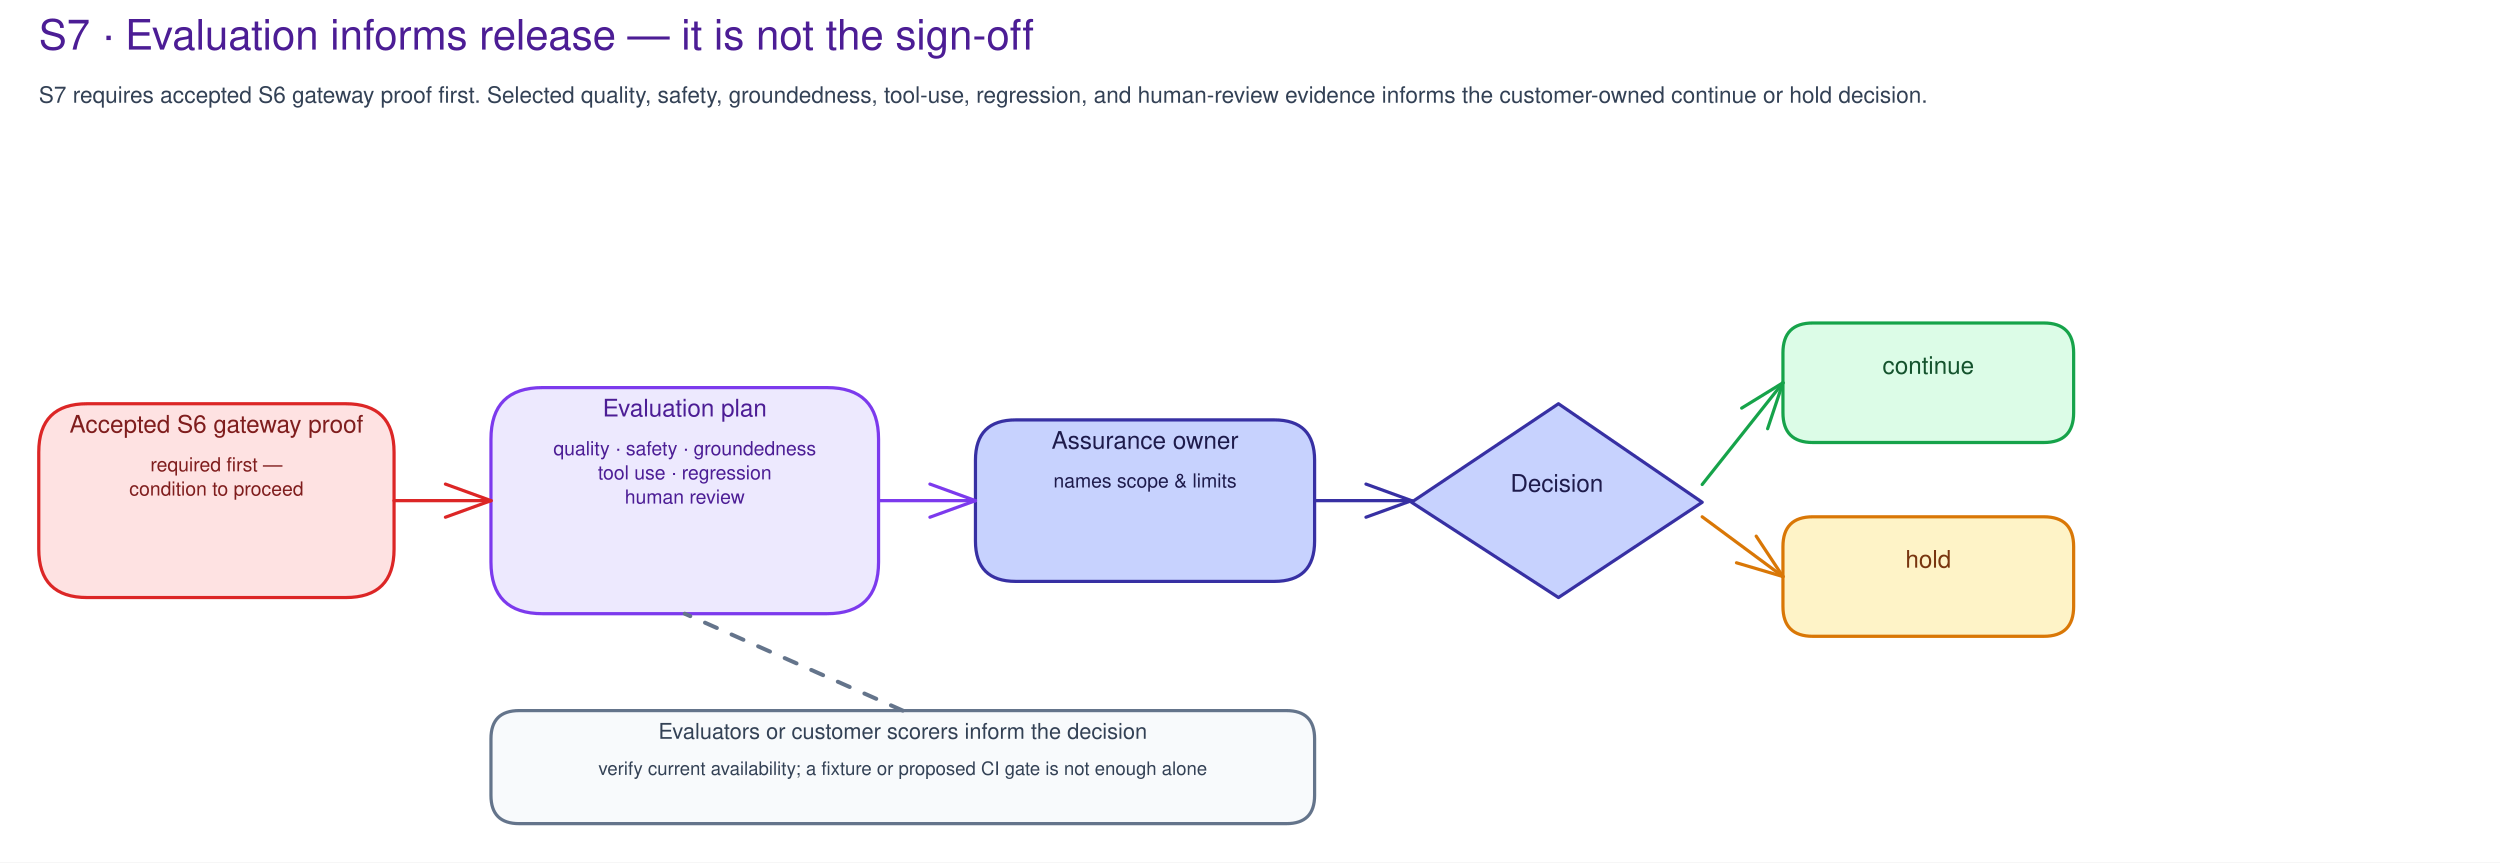
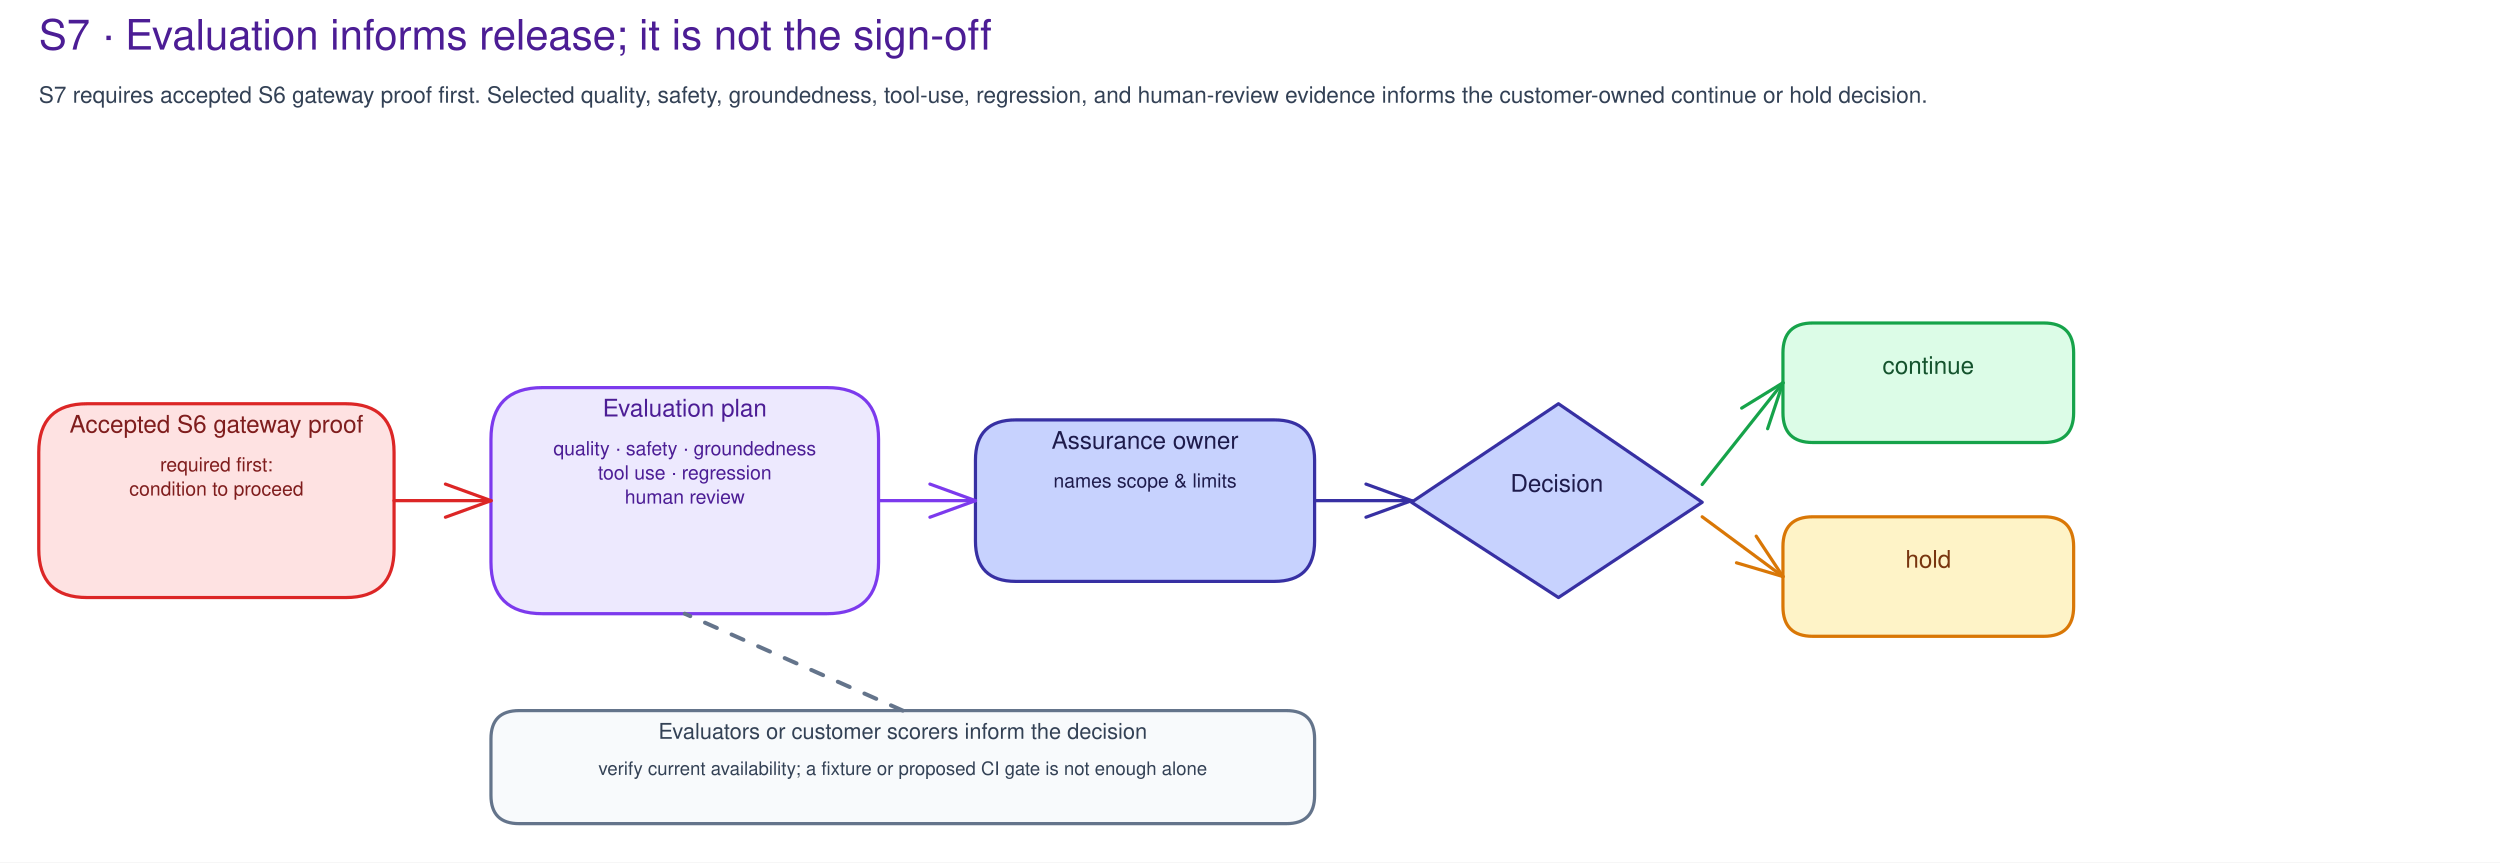
<svg xmlns="http://www.w3.org/2000/svg" version="1.1" viewBox="0 0 1548 534" width="1548" height="534">
  <defs>
    <style class="style-fonts">
      @font-face {
        font-family: "Virgil";
        src: url("https://unpkg.com/@excalidraw/excalidraw@undefined/dist/excalidraw-assets/Virgil.woff2");
      }
      @font-face {
        font-family: "Cascadia";
        src: url("https://unpkg.com/@excalidraw/excalidraw@undefined/dist/excalidraw-assets/Cascadia.woff2");
      }
      @font-face {
        font-family: "Assistant";
        src: url("https://unpkg.com/@excalidraw/excalidraw@undefined/dist/excalidraw-assets/Assistant-Regular.woff2");
      }
    </style>
  </defs>
  <rect x="0" y="0" width="1548" height="534" fill="#ffffff" />
  <g transform="translate(24 24) rotate(0 750 16.25)">
-     <text x="0" y="0" font-family="Helvetica, Segoe UI Emoji" font-size="26px" fill="#4c1d95" text-anchor="start" style="white-space: pre;" direction="ltr" dominant-baseline="text-before-edge">S7 · Evaluation informs release — it is not the sign-off</text>
+     <text x="0" y="0" font-family="Helvetica, Segoe UI Emoji" font-size="26px" fill="#4c1d95" text-anchor="start" style="white-space: pre;" direction="ltr" dominant-baseline="text-before-edge">S7 · Evaluation informs release; it is not the sign-off</text>
  </g>
  <g transform="translate(24 60) rotate(0 750 8.75)">
    <text x="0" y="0" font-family="Helvetica, Segoe UI Emoji" font-size="14px" fill="#334155" text-anchor="start" style="white-space: pre;" direction="ltr" dominant-baseline="text-before-edge">S7 requires accepted S6 gateway proof first. Selected quality, safety, groundedness, tool-use, regression, and human-review evidence informs the customer-owned continue or hold decision.</text>
  </g>
  <g stroke-linecap="round" transform="translate(24 250) rotate(0 110 60)">
    <path d="M30 0 C92.49 0, 154.97 0, 190 0 C210 0, 220 10, 220 30 C220 53.13, 220 76.27, 220 90 C220 110, 210 120, 190 120 C157.67 120, 125.34 120, 30 120 C10 120, 0 110, 0 90 C0 74.27, 0 58.55, 0 30 C0 10, 10 0, 30 0" stroke="none" stroke-width="0" fill="#fee2e2" />
    <path d="M30 0 C67.07 0, 104.15 0, 190 0 M30 0 C80.62 0, 131.24 0, 190 0 M190 0 C210 0, 220 10, 220 30 M190 0 C210 0, 220 10, 220 30 M220 30 C220 46.73, 220 63.45, 220 90 M220 30 C220 46.68, 220 63.35, 220 90 M220 90 C220 110, 210 120, 190 120 M220 90 C220 110, 210 120, 190 120 M190 120 C130.91 120, 71.82 120, 30 120 M190 120 C156.01 120, 122.02 120, 30 120 M30 120 C10 120, 0 110, 0 90 M30 120 C10 120, 0 110, 0 90 M0 90 C0 75.62, 0 61.23, 0 30 M0 90 C0 70.82, 0 51.65, 0 30 M0 30 C0 10, 10 0, 30 0 M0 30 C0 10, 10 0, 30 0" stroke="#dc2626" stroke-width="2" fill="none" />
  </g>
  <g transform="translate(30 264) rotate(0 104 9.375)">
    <text x="104" y="0" font-family="Helvetica, Segoe UI Emoji" font-size="15px" fill="#7f1d1d" text-anchor="middle" style="white-space: pre;" direction="ltr" dominant-baseline="text-before-edge">Accepted S6 gateway proof</text>
  </g>
  <g transform="translate(30 288.75) rotate(0 104 15)">
-     <text x="104" y="0" font-family="Helvetica, Segoe UI Emoji" font-size="12px" fill="#7f1d1d" text-anchor="middle" style="white-space: pre;" direction="ltr" dominant-baseline="text-before-edge">required first —</text>
+     <text x="104" y="0" font-family="Helvetica, Segoe UI Emoji" font-size="12px" fill="#7f1d1d" text-anchor="middle" style="white-space: pre;" direction="ltr" dominant-baseline="text-before-edge">required first:</text>
    <text x="104" y="15" font-family="Helvetica, Segoe UI Emoji" font-size="12px" fill="#7f1d1d" text-anchor="middle" style="white-space: pre;" direction="ltr" dominant-baseline="text-before-edge">condition to proceed</text>
  </g>
  <g stroke-linecap="round" transform="translate(304 240) rotate(0 120 70)">
    <path d="M32 0 C72.46 0, 112.92 0, 208 0 C229.33 0, 240 10.67, 240 32 C240 51.04, 240 70.08, 240 108 C240 129.33, 229.33 140, 208 140 C157 140, 106 140, 32 140 C10.67 140, 0 129.33, 0 108 C0 86.85, 0 65.71, 0 32 C0 10.67, 10.67 0, 32 0" stroke="none" stroke-width="0" fill="#ede9fe" />
    <path d="M32 0 C72.82 0, 113.63 0, 208 0 M32 0 C91.86 0, 151.72 0, 208 0 M208 0 C229.33 0, 240 10.67, 240 32 M208 0 C229.33 0, 240 10.67, 240 32 M240 32 C240 48.25, 240 64.51, 240 108 M240 32 C240 50.08, 240 68.15, 240 108 M240 108 C240 129.33, 229.33 140, 208 140 M240 108 C240 129.33, 229.33 140, 208 140 M208 140 C167.95 140, 127.9 140, 32 140 M208 140 C159.27 140, 110.54 140, 32 140 M32 140 C10.67 140, 0 129.33, 0 108 M32 140 C10.67 140, 0 129.33, 0 108 M0 108 C0 86.28, 0 64.57, 0 32 M0 108 C0 82.99, 0 57.98, 0 32 M0 32 C0 10.67, 10.67 0, 32 0 M0 32 C0 10.67, 10.67 0, 32 0" stroke="#7c3aed" stroke-width="2" fill="none" />
  </g>
  <g transform="translate(310 254) rotate(0 114 9.375)">
    <text x="114" y="0" font-family="Helvetica, Segoe UI Emoji" font-size="15px" fill="#4c1d95" text-anchor="middle" style="white-space: pre;" direction="ltr" dominant-baseline="text-before-edge">Evaluation plan</text>
  </g>
  <g transform="translate(310 278.75) rotate(0 114 22.5)">
    <text x="114" y="0" font-family="Helvetica, Segoe UI Emoji" font-size="12px" fill="#4c1d95" text-anchor="middle" style="white-space: pre;" direction="ltr" dominant-baseline="text-before-edge">quality · safety · groundedness</text>
    <text x="114" y="15" font-family="Helvetica, Segoe UI Emoji" font-size="12px" fill="#4c1d95" text-anchor="middle" style="white-space: pre;" direction="ltr" dominant-baseline="text-before-edge">tool use · regression</text>
    <text x="114" y="30" font-family="Helvetica, Segoe UI Emoji" font-size="12px" fill="#4c1d95" text-anchor="middle" style="white-space: pre;" direction="ltr" dominant-baseline="text-before-edge">human review</text>
  </g>
  <g stroke-linecap="round" transform="translate(604 260) rotate(0 105 50)">
    <path d="M25 0 C68.08 0, 111.16 0, 185 0 C201.67 0, 210 8.33, 210 25 C210 40.77, 210 56.55, 210 75 C210 91.67, 201.67 100, 185 100 C124.6 100, 64.2 100, 25 100 C8.33 100, 0 91.67, 0 75 C0 60.28, 0 45.57, 0 25 C0 8.33, 8.33 0, 25 0" stroke="none" stroke-width="0" fill="#c7d2fe" />
    <path d="M25 0 C62.14 0, 99.27 0, 185 0 M25 0 C83.22 0, 141.43 0, 185 0 M185 0 C201.67 0, 210 8.33, 210 25 M185 0 C201.67 0, 210 8.33, 210 25 M210 25 C210 42.45, 210 59.9, 210 75 M210 25 C210 44.89, 210 64.78, 210 75 M210 75 C210 91.67, 201.67 100, 185 100 M210 75 C210 91.67, 201.67 100, 185 100 M185 100 C139.27 100, 93.54 100, 25 100 M185 100 C130.39 100, 75.77 100, 25 100 M25 100 C8.33 100, 0 91.67, 0 75 M25 100 C8.33 100, 0 91.67, 0 75 M0 75 C0 58.41, 0 41.83, 0 25 M0 75 C0 58.07, 0 41.14, 0 25 M0 25 C0 8.33, 8.33 0, 25 0 M0 25 C0 8.33, 8.33 0, 25 0" stroke="#3730a3" stroke-width="2" fill="none" />
  </g>
  <g transform="translate(610 274) rotate(0 99 9.375)">
    <text x="99" y="0" font-family="Helvetica, Segoe UI Emoji" font-size="15px" fill="#1e1b4b" text-anchor="middle" style="white-space: pre;" direction="ltr" dominant-baseline="text-before-edge">Assurance owner</text>
  </g>
  <g transform="translate(610 298.75) rotate(0 99 7.5)">
    <text x="99" y="0" font-family="Helvetica, Segoe UI Emoji" font-size="12px" fill="#1e1b4b" text-anchor="middle" style="white-space: pre;" direction="ltr" dominant-baseline="text-before-edge">names scope &amp; limits</text>
  </g>
  <g stroke-linecap="round">
    <g transform="translate(244 310) rotate(0 30 0)">
      <path d="M0 0 C13.94 0, 27.87 0, 60 0 M0 0 C23.26 0, 46.51 0, 60 0" stroke="#dc2626" stroke-width="2" fill="none" />
    </g>
    <g transform="translate(244 310) rotate(0 30 0)">
      <path d="M31.81 10.26 C38.36 7.88, 44.91 5.49, 60 0 M31.81 10.26 C42.74 6.28, 53.66 2.31, 60 0" stroke="#dc2626" stroke-width="2" fill="none" />
    </g>
    <g transform="translate(244 310) rotate(0 30 0)">
      <path d="M31.81 -10.26 C38.36 -7.88, 44.91 -5.49, 60 0 M31.81 -10.26 C42.74 -6.28, 53.66 -2.31, 60 0" stroke="#dc2626" stroke-width="2" fill="none" />
    </g>
  </g>
  <mask />
  <g stroke-linecap="round">
    <g transform="translate(544 310) rotate(0 30 0)">
      <path d="M0 0 C13.94 0, 27.88 0, 60 0 M0 0 C23.73 0, 47.46 0, 60 0" stroke="#7c3aed" stroke-width="2" fill="none" />
    </g>
    <g transform="translate(544 310) rotate(0 30 0)">
      <path d="M31.81 10.26 C38.36 7.88, 44.91 5.49, 60 0 M31.81 10.26 C42.96 6.2, 54.11 2.14, 60 0" stroke="#7c3aed" stroke-width="2" fill="none" />
    </g>
    <g transform="translate(544 310) rotate(0 30 0)">
      <path d="M31.81 -10.26 C38.36 -7.88, 44.91 -5.49, 60 0 M31.81 -10.26 C42.96 -6.2, 54.11 -2.14, 60 0" stroke="#7c3aed" stroke-width="2" fill="none" />
    </g>
  </g>
  <mask />
  <g stroke-linecap="round" transform="translate(874 250) rotate(0 90 60)">
    <path d="M91 0 L180 61 L91 120 L0 61" stroke="none" stroke-width="0" fill="#c7d2fe" fill-rule="evenodd" />
    <path d="M91 0 C111.68 14.18, 132.37 28.35, 180 61 M91 0 C109.1 12.41, 127.21 24.82, 180 61 M180 61 C155.35 77.34, 130.69 93.69, 91 120 M180 61 C161.76 73.09, 143.52 85.19, 91 120 M91 120 C59.46 99.55, 27.93 79.11, 0 61 M91 120 C62.36 101.43, 33.73 82.87, 0 61 M0 61 C19.79 47.73, 39.59 34.46, 91 0 M0 61 C28.93 41.61, 57.86 22.22, 91 0" stroke="#3730a3" stroke-width="2" fill="none" />
  </g>
  <g transform="translate(874 300.625) rotate(0 90 9.375)">
    <text x="90" y="0" font-family="Helvetica, Segoe UI Emoji" font-size="15px" fill="#1e1b4b" text-anchor="middle" style="white-space: pre;" direction="ltr" dominant-baseline="text-before-edge">Decision</text>
  </g>
  <g stroke-linecap="round">
    <g transform="translate(814 310) rotate(0 30 0)">
      <path d="M0 0 C13.95 0, 27.9 0, 60 0 M0 0 C13.15 0, 26.31 0, 60 0" stroke="#3730a3" stroke-width="2" fill="none" />
    </g>
    <g transform="translate(814 310) rotate(0 30 0)">
      <path d="M31.81 10.26 C38.36 7.87, 44.92 5.49, 60 0 M31.81 10.26 C37.99 8.01, 44.17 5.76, 60 0" stroke="#3730a3" stroke-width="2" fill="none" />
    </g>
    <g transform="translate(814 310) rotate(0 30 0)">
      <path d="M31.81 -10.26 C38.36 -7.87, 44.92 -5.49, 60 0 M31.81 -10.26 C37.99 -8.01, 44.17 -5.76, 60 0" stroke="#3730a3" stroke-width="2" fill="none" />
    </g>
  </g>
  <mask />
  <g stroke-linecap="round" transform="translate(1104 200) rotate(0 90 37)">
    <path d="M18.5 0 C62.47 0, 106.45 0, 161.5 0 C173.83 0, 180 6.17, 180 18.5 C180 31.65, 180 44.79, 180 55.5 C180 67.83, 173.83 74, 161.5 74 C112.2 74, 62.9 74, 18.5 74 C6.17 74, 0 67.83, 0 55.5 C0 43.02, 0 30.54, 0 18.5 C0 6.17, 6.17 0, 18.5 0" stroke="none" stroke-width="0" fill="#dcfce7" />
    <path d="M18.5 0 C51.76 0, 85.02 0, 161.5 0 M18.5 0 C50.98 0, 83.47 0, 161.5 0 M161.5 0 C173.83 0, 180 6.17, 180 18.5 M161.5 0 C173.83 0, 180 6.17, 180 18.5 M180 18.5 C180 29.94, 180 41.38, 180 55.5 M180 18.5 C180 26.8, 180 35.09, 180 55.5 M180 55.5 C180 67.83, 173.83 74, 161.5 74 M180 55.5 C180 67.83, 173.83 74, 161.5 74 M161.5 74 C127.02 74, 92.54 74, 18.5 74 M161.5 74 C116.71 74, 71.92 74, 18.5 74 M18.5 74 C6.17 74, 0 67.83, 0 55.5 M18.5 74 C6.17 74, 0 67.83, 0 55.5 M0 55.5 C0 46.09, 0 36.68, 0 18.5 M0 55.5 C0 44.5, 0 33.5, 0 18.5 M0 18.5 C0 6.17, 6.17 0, 18.5 0 M0 18.5 C0 6.17, 6.17 0, 18.5 0" stroke="#16a34a" stroke-width="2" fill="none" />
  </g>
  <g transform="translate(1104 227.625) rotate(0 90 9.375)">
    <text x="90" y="0" font-family="Helvetica, Segoe UI Emoji" font-size="15px" fill="#14532d" text-anchor="middle" style="white-space: pre;" direction="ltr" dominant-baseline="text-before-edge">continue</text>
  </g>
  <g stroke-linecap="round" transform="translate(1104 320) rotate(0 90 37)">
    <path d="M18.5 0 C56.69 0, 94.88 0, 161.5 0 C173.83 0, 180 6.17, 180 18.5 C180 28.32, 180 38.13, 180 55.5 C180 67.83, 173.83 74, 161.5 74 C113.37 74, 65.24 74, 18.5 74 C6.17 74, 0 67.83, 0 55.5 C0 42.62, 0 29.75, 0 18.5 C0 6.17, 6.17 0, 18.5 0" stroke="none" stroke-width="0" fill="#fef3c7" />
    <path d="M18.5 0 C51.78 0, 85.06 0, 161.5 0 M18.5 0 C53.25 0, 87.99 0, 161.5 0 M161.5 0 C173.83 0, 180 6.17, 180 18.5 M161.5 0 C173.83 0, 180 6.17, 180 18.5 M180 18.5 C180 33.27, 180 48.05, 180 55.5 M180 18.5 C180 30.74, 180 42.98, 180 55.5 M180 55.5 C180 67.83, 173.83 74, 161.5 74 M180 55.5 C180 67.83, 173.83 74, 161.5 74 M161.5 74 C121.47 74, 81.43 74, 18.5 74 M161.5 74 C110.57 74, 59.63 74, 18.5 74 M18.5 74 C6.17 74, 0 67.83, 0 55.5 M18.5 74 C6.17 74, 0 67.83, 0 55.5 M0 55.5 C0 44.95, 0 34.41, 0 18.5 M0 55.5 C0 46.73, 0 37.97, 0 18.5 M0 18.5 C0 6.17, 6.17 0, 18.5 0 M0 18.5 C0 6.17, 6.17 0, 18.5 0" stroke="#d97706" stroke-width="2" fill="none" />
  </g>
  <g transform="translate(1104 347.625) rotate(0 90 9.375)">
    <text x="90" y="0" font-family="Helvetica, Segoe UI Emoji" font-size="15px" fill="#78350f" text-anchor="middle" style="white-space: pre;" direction="ltr" dominant-baseline="text-before-edge">hold</text>
  </g>
  <g stroke-linecap="round">
    <g transform="translate(1054 300) rotate(0 25 -31.5)">
      <path d="M0 0 C11.64 -14.67, 23.28 -29.34, 50 -63 M0 0 C12.94 -16.31, 25.88 -32.61, 50 -63" stroke="#16a34a" stroke-width="2" fill="none" />
    </g>
    <g transform="translate(1054 300) rotate(0 25 -31.5)">
      <path d="M40.51 -34.54 C42.72 -41.17, 44.93 -47.79, 50 -63 M40.51 -34.54 C42.97 -41.91, 45.42 -49.27, 50 -63" stroke="#16a34a" stroke-width="2" fill="none" />
    </g>
    <g transform="translate(1054 300) rotate(0 25 -31.5)">
      <path d="M24.44 -47.3 C30.39 -50.95, 36.34 -54.61, 50 -63 M24.44 -47.3 C31.05 -51.36, 37.67 -55.43, 50 -63" stroke="#16a34a" stroke-width="2" fill="none" />
    </g>
  </g>
  <mask />
  <g stroke-linecap="round">
    <g transform="translate(1054 320) rotate(0 25 18.5)">
      <path d="M0 0 C11.65 8.62, 23.29 17.24, 50 37 M0 0 C13.34 9.87, 26.67 19.74, 50 37" stroke="#d97706" stroke-width="2" fill="none" />
    </g>
    <g transform="translate(1054 320) rotate(0 25 18.5)">
      <path d="M21.24 28.48 C27.94 30.46, 34.63 32.45, 50 37 M21.24 28.48 C28.91 30.75, 36.58 33.02, 50 37" stroke="#d97706" stroke-width="2" fill="none" />
    </g>
    <g transform="translate(1054 320) rotate(0 25 18.5)">
      <path d="M33.44 11.98 C37.3 17.81, 41.16 23.64, 50 37 M33.44 11.98 C37.86 18.66, 42.28 25.33, 50 37" stroke="#d97706" stroke-width="2" fill="none" />
    </g>
  </g>
  <mask />
  <g stroke-linecap="round" transform="translate(304 440) rotate(0 255 35)">
    <path d="M17.5 0 C200.94 0, 384.39 0, 492.5 0 C504.17 0, 510 5.83, 510 17.5 C510 27.48, 510 37.47, 510 52.5 C510 64.17, 504.17 70, 492.5 70 C340.4 70, 188.3 70, 17.5 70 C5.83 70, 0 64.17, 0 52.5 C0 39.57, 0 26.64, 0 17.5 C0 5.83, 5.83 0, 17.5 0" stroke="none" stroke-width="0" fill="#f8fafc" />
    <path d="M17.5 0 C128.16 0, 238.83 0, 492.5 0 M17.5 0 C147.95 0, 278.41 0, 492.5 0 M492.5 0 C504.17 0, 510 5.83, 510 17.5 M492.5 0 C504.17 0, 510 5.83, 510 17.5 M510 17.5 C510 30.78, 510 44.06, 510 52.5 M510 17.5 C510 29.54, 510 41.59, 510 52.5 M510 52.5 C510 64.17, 504.17 70, 492.5 70 M510 52.5 C510 64.17, 504.17 70, 492.5 70 M492.5 70 C322.63 70, 152.77 70, 17.5 70 M492.5 70 C377.49 70, 262.48 70, 17.5 70 M17.5 70 C5.83 70, 0 64.17, 0 52.5 M17.5 70 C5.83 70, 0 64.17, 0 52.5 M0 52.5 C0 40.38, 0 28.26, 0 17.5 M0 52.5 C0 41.43, 0 30.36, 0 17.5 M0 17.5 C0 5.83, 5.83 0, 17.5 0 M0 17.5 C0 5.83, 5.83 0, 17.5 0" stroke="#64748b" stroke-width="2" fill="none" />
  </g>
  <g transform="translate(310 454) rotate(0 249 8.4375)">
    <text x="249" y="0" font-family="Helvetica, Segoe UI Emoji" font-size="13.5px" fill="#334155" text-anchor="middle" style="white-space: pre;" direction="ltr" dominant-baseline="text-before-edge">Evaluators or customer scorers inform the decision</text>
  </g>
  <g transform="translate(310 476.875) rotate(0 249 7.1875)">
    <text x="249" y="0" font-family="Helvetica, Segoe UI Emoji" font-size="11.5px" fill="#334155" text-anchor="middle" style="white-space: pre;" direction="ltr" dominant-baseline="text-before-edge">verify current availability; a fixture or proposed CI gate is not enough alone</text>
  </g>
  <g stroke-linecap="round">
    <g transform="translate(559 440) rotate(0 -67.5 -30)">
      <path d="M0 0 C-31.48 -13.99, -62.95 -27.98, -135 -60" stroke="#64748b" stroke-width="2.5" fill="none" stroke-dasharray="8 10" />
    </g>
  </g>
  <mask />
</svg>
